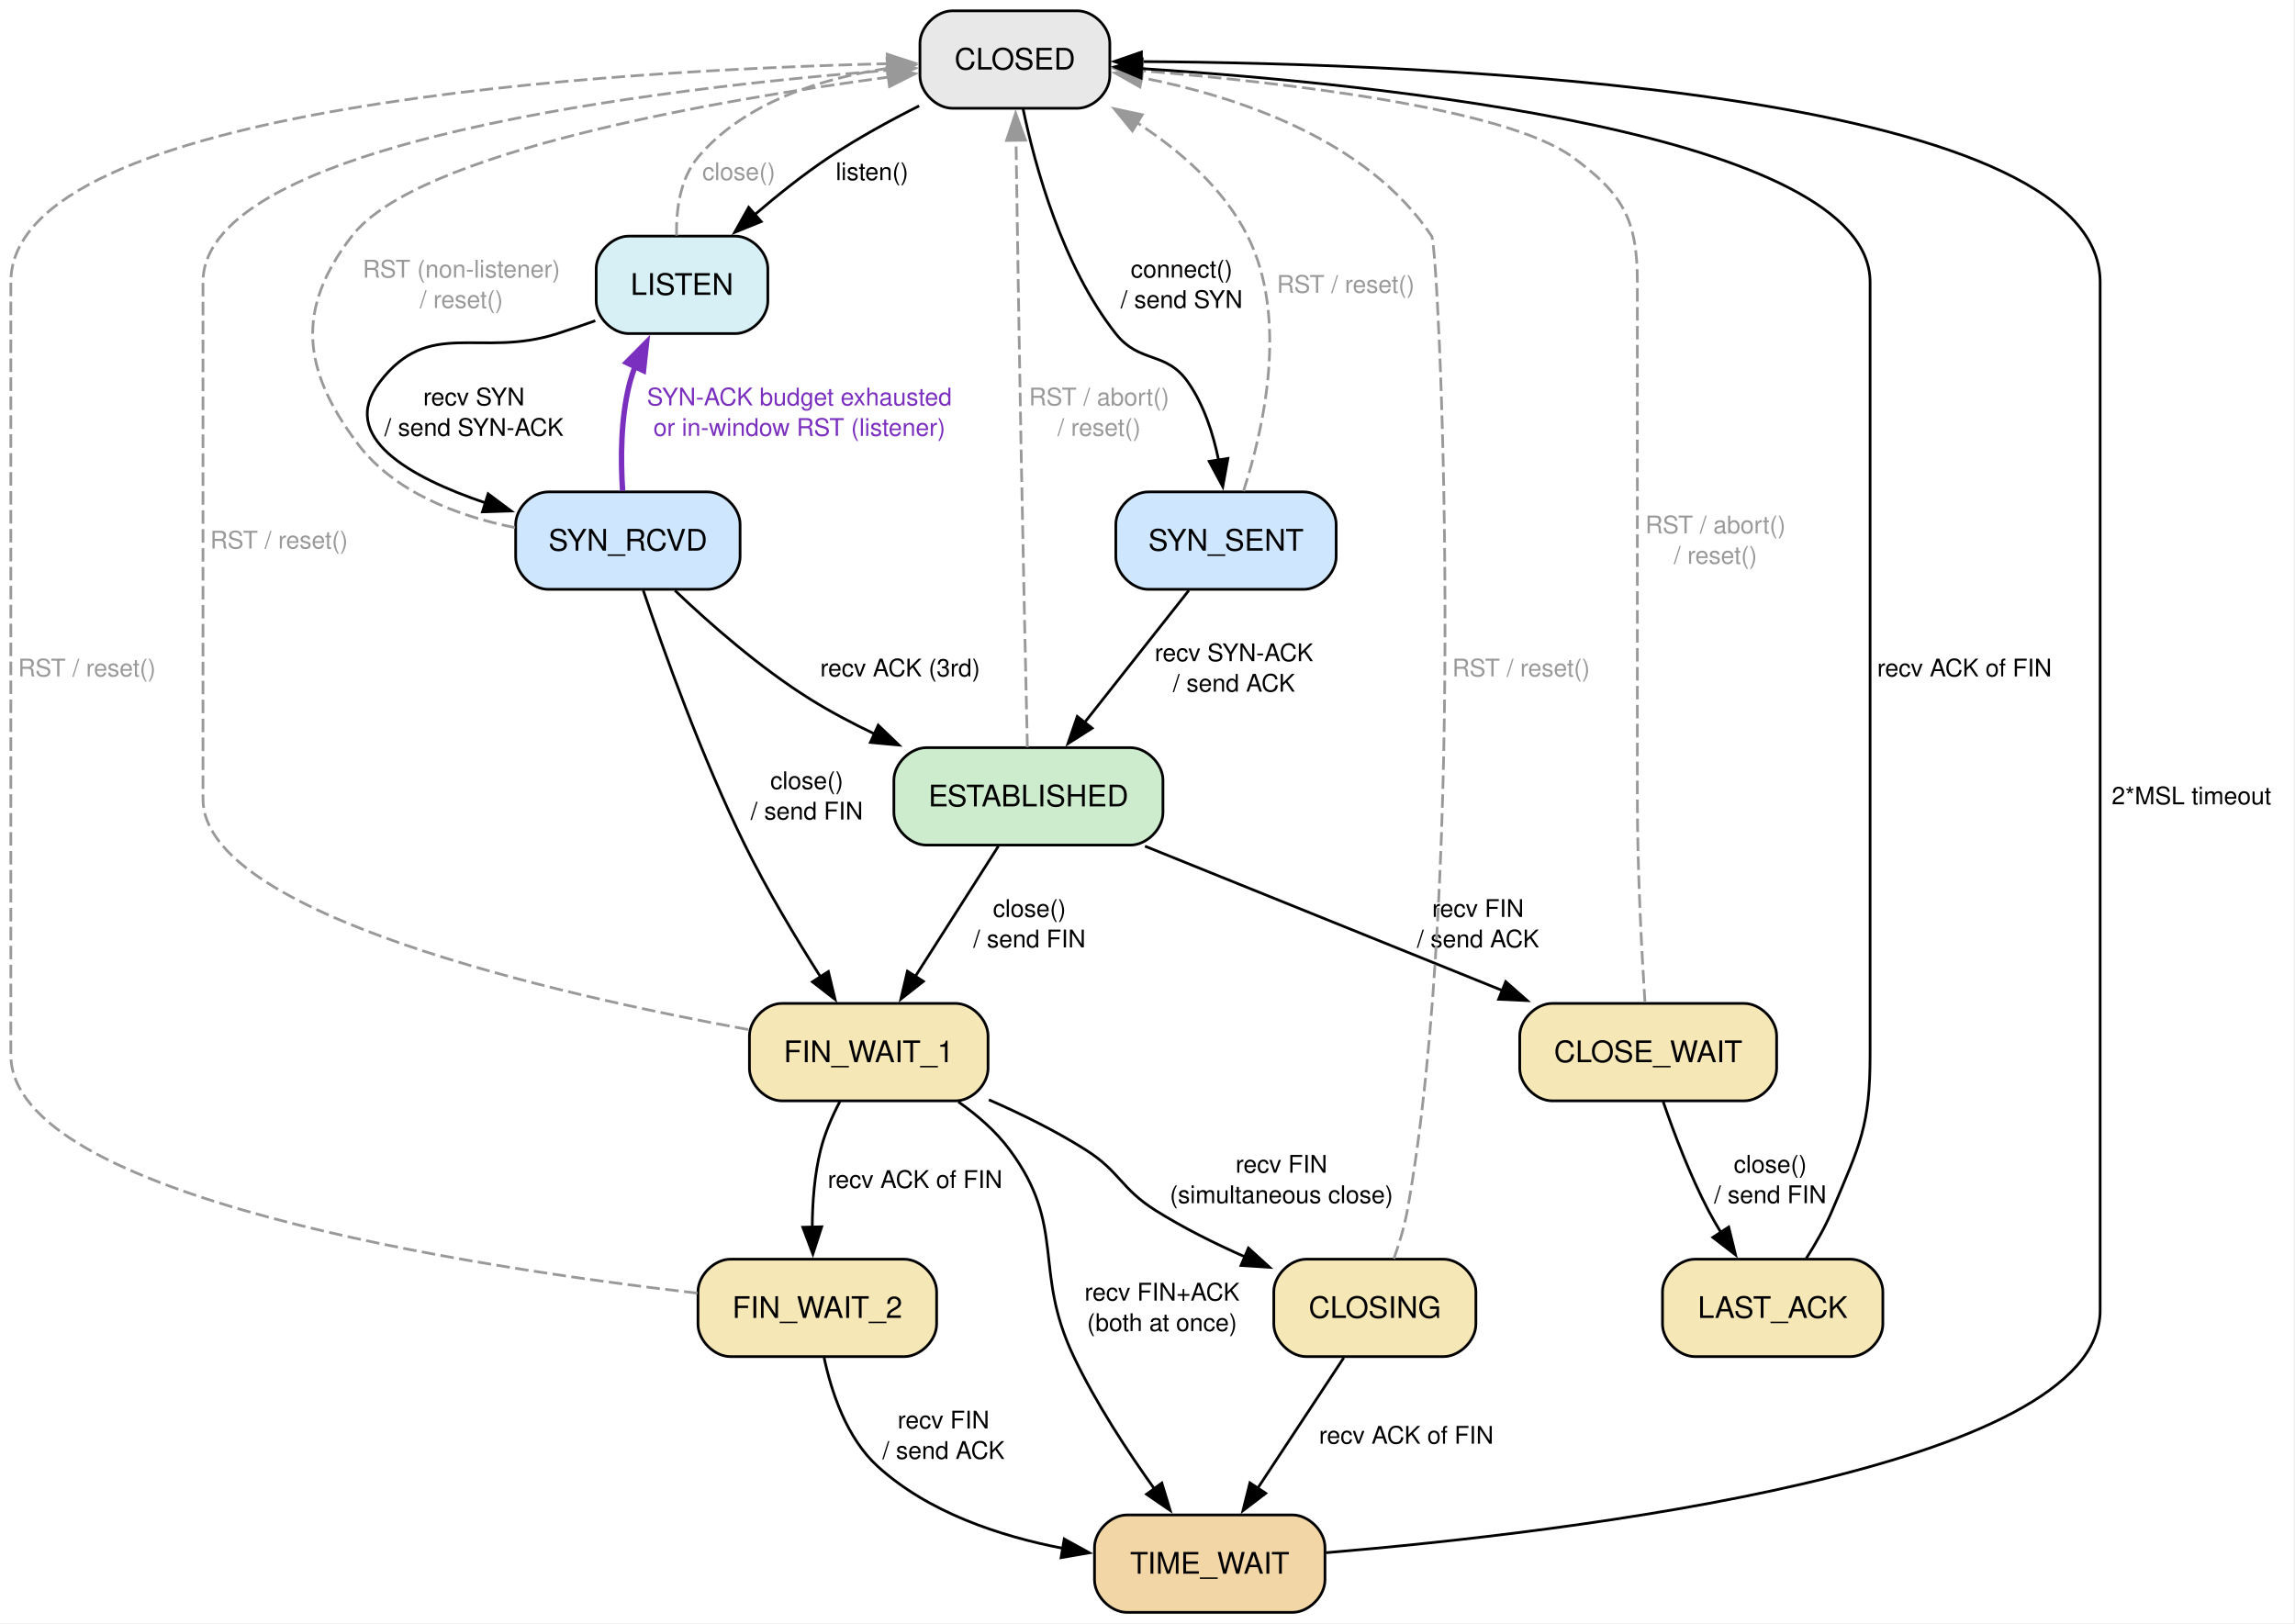
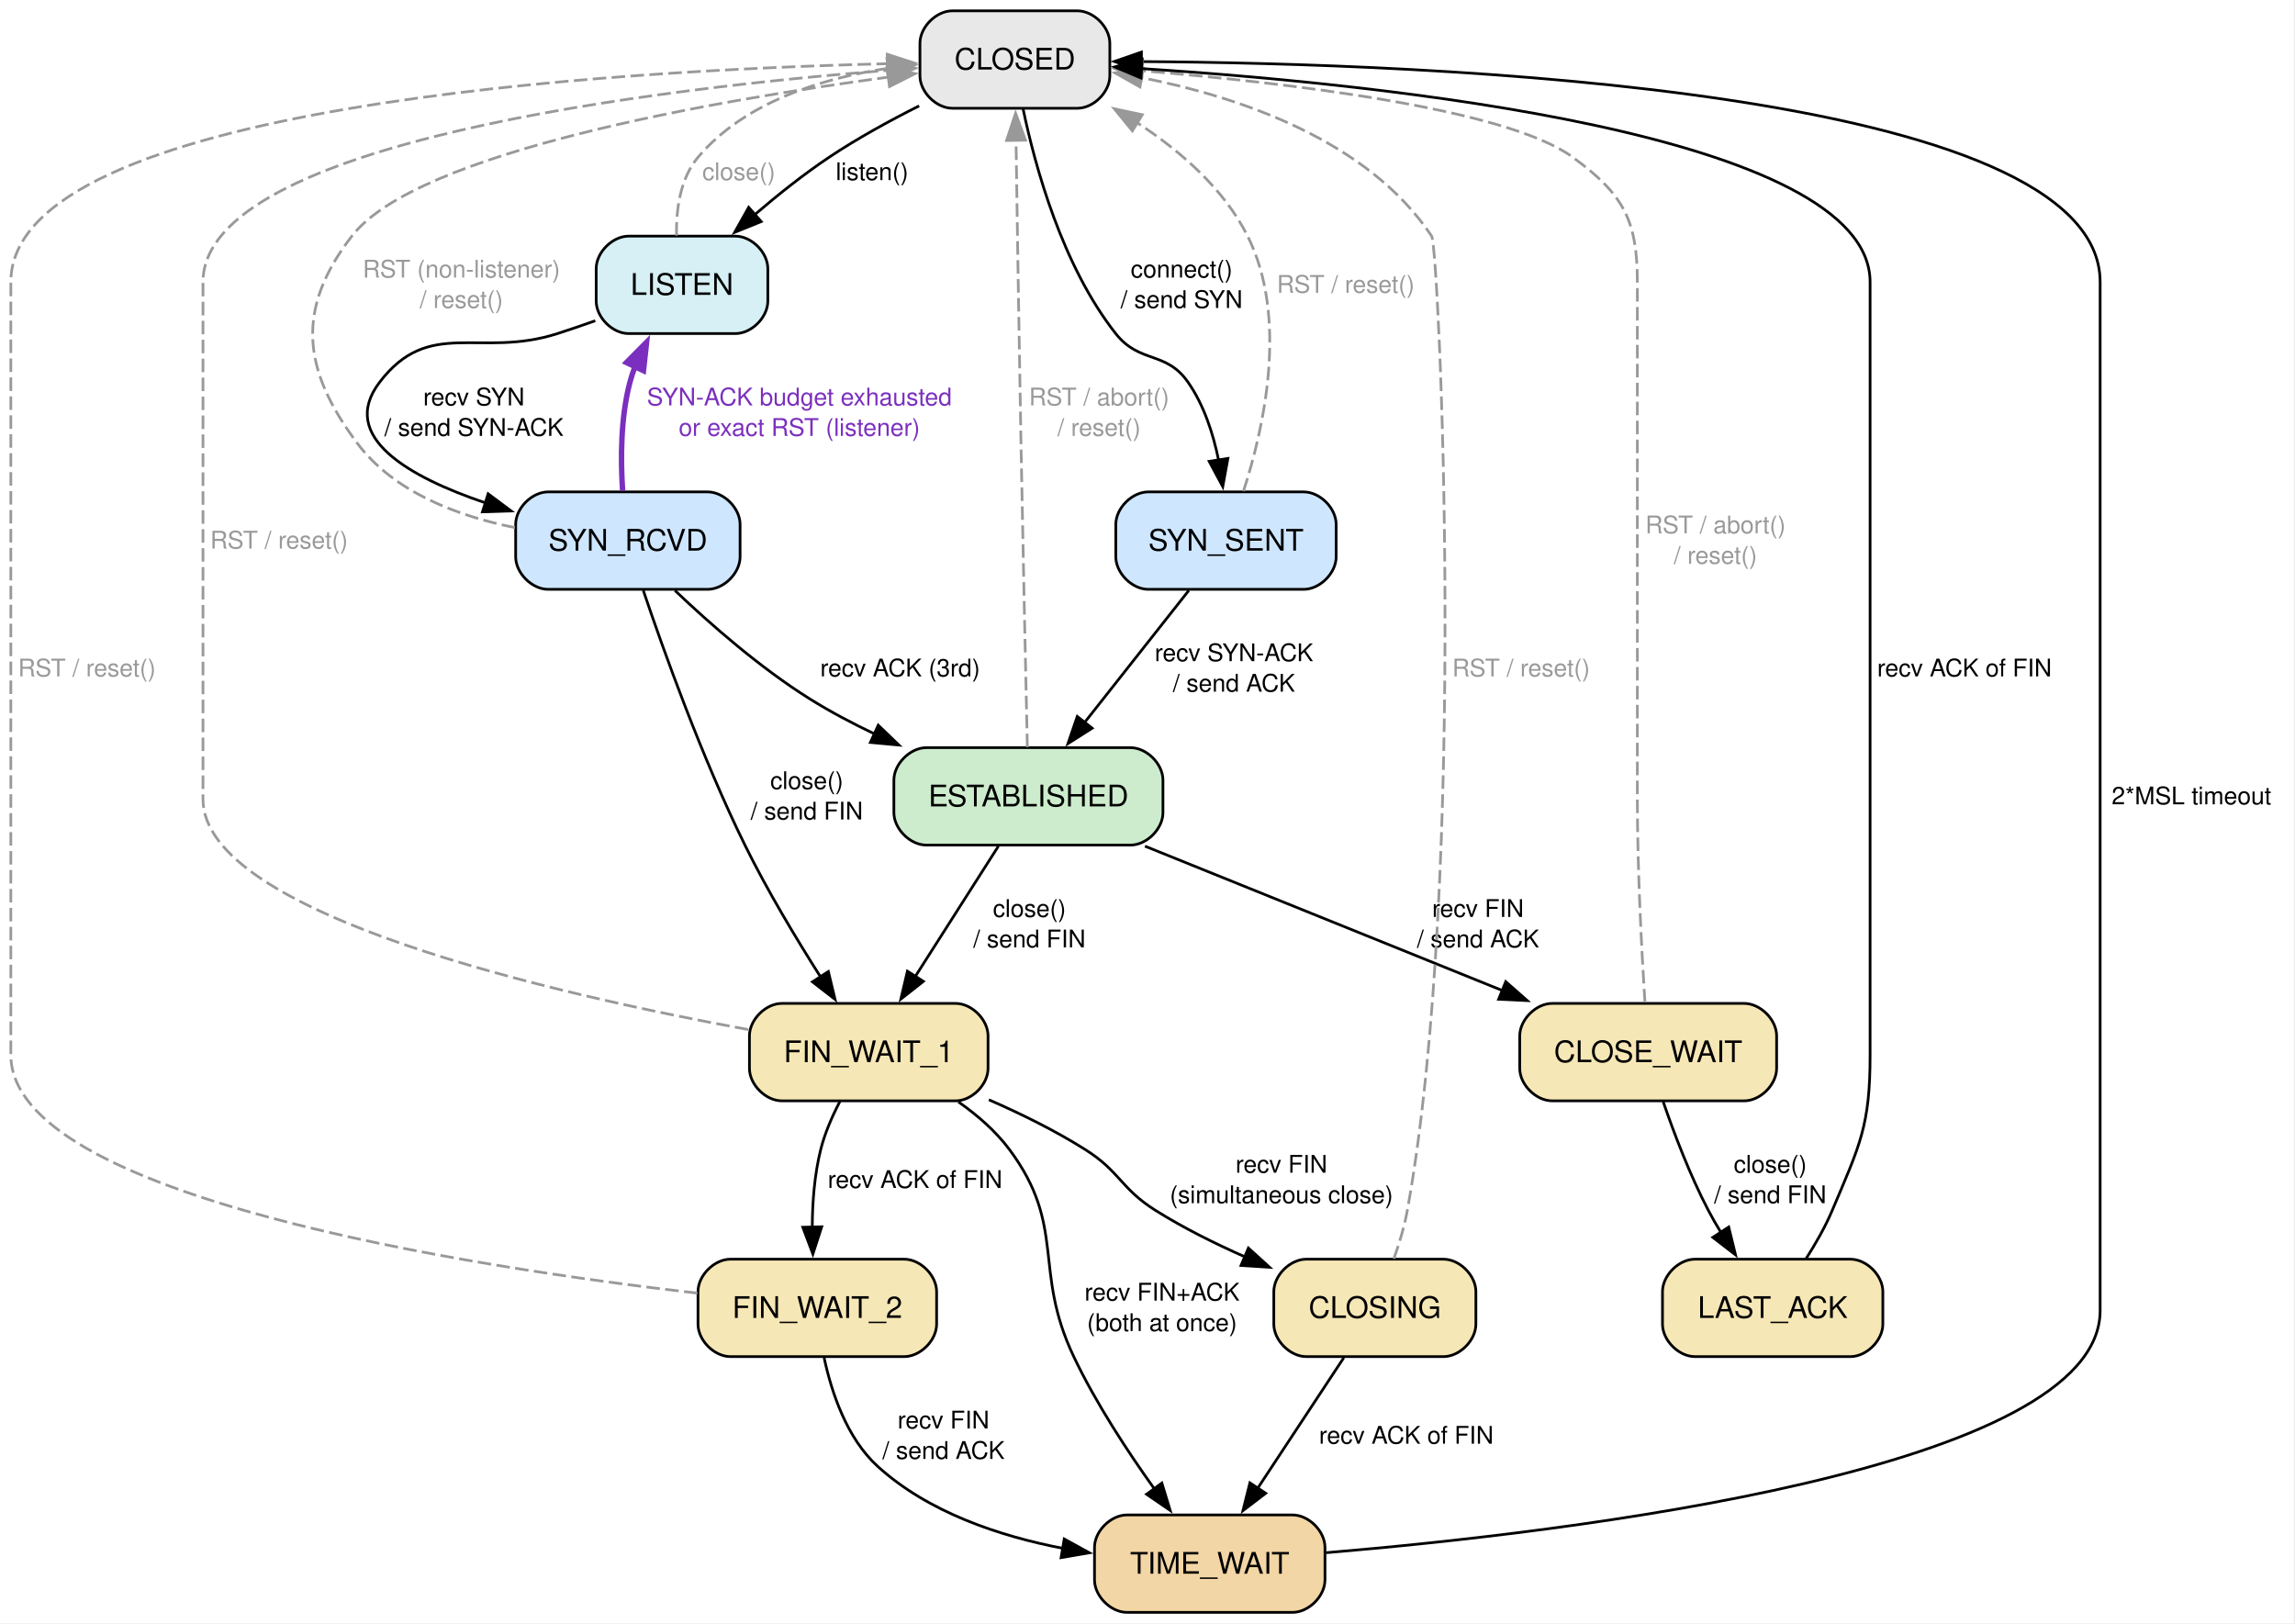
<svg xmlns="http://www.w3.org/2000/svg" width="848pt" height="600pt" viewBox="0.00 0.00 848.00 600.00">
  <g id="graph0" class="graph" transform="scale(1 1) rotate(0) translate(4 595.75)">
    <polygon fill="white" stroke="none" points="-4,4 -4,-595.75 843.5,-595.75 843.5,4 -4,4" />
    <g id="node1" class="node">
      <path fill="#e8e8e8" stroke="black" d="M394.08,-591.75C394.08,-591.75 347.92,-591.75 347.92,-591.75 341.92,-591.75 335.92,-585.75 335.92,-579.75 335.92,-579.75 335.92,-567.75 335.92,-567.75 335.92,-561.75 341.92,-555.75 347.92,-555.75 347.92,-555.75 394.08,-555.75 394.08,-555.75 400.08,-555.75 406.08,-561.75 406.08,-567.75 406.08,-567.75 406.08,-579.75 406.08,-579.75 406.08,-585.75 400.08,-591.75 394.08,-591.75" />
      <text xml:space="preserve" text-anchor="middle" x="371" y="-570.05" font-family="Helvetica,sans-Serif" font-size="11.00">CLOSED</text>
    </g>
    <g id="node2" class="node">
      <path fill="#d6f0f5" stroke="black" d="M267.71,-508.5C267.71,-508.5 228.29,-508.5 228.29,-508.5 222.29,-508.5 216.29,-502.5 216.29,-496.5 216.29,-496.5 216.29,-484.5 216.29,-484.5 216.29,-478.5 222.29,-472.5 228.29,-472.5 228.29,-472.5 267.71,-472.5 267.71,-472.5 273.71,-472.5 279.71,-478.5 279.71,-484.5 279.71,-484.5 279.71,-496.5 279.71,-496.5 279.71,-502.5 273.71,-508.5 267.71,-508.5" />
      <text xml:space="preserve" text-anchor="middle" x="248" y="-486.8" font-family="Helvetica,sans-Serif" font-size="11.00">LISTEN</text>
    </g>
    <g id="edge2" class="edge">
      <path fill="none" stroke="black" d="M335.62,-556.63C324.7,-551.14 312.83,-544.64 302.5,-537.75 293,-531.41 283.28,-523.66 274.74,-516.32" />
      <polygon fill="black" stroke="black" points="277.27,-513.88 267.45,-509.9 272.64,-519.14 277.27,-513.88" />
      <text xml:space="preserve" text-anchor="middle" x="318.25" y="-529.2" font-family="Helvetica,sans-Serif" font-size="9.00">listen()</text>
    </g>
    <g id="node3" class="node">
      <path fill="#cfe6ff" stroke="black" d="M477.71,-414C477.71,-414 420.29,-414 420.29,-414 414.29,-414 408.29,-408 408.29,-402 408.29,-402 408.29,-390 408.29,-390 408.29,-384 414.29,-378 420.29,-378 420.29,-378 477.71,-378 477.71,-378 483.71,-378 489.71,-384 489.71,-390 489.71,-390 489.71,-402 489.71,-402 489.71,-408 483.71,-414 477.71,-414" />
      <text xml:space="preserve" text-anchor="middle" x="449" y="-392.3" font-family="Helvetica,sans-Serif" font-size="11.00">SYN_SENT</text>
    </g>
    <g id="edge1" class="edge">
      <path fill="none" stroke="black" d="M374.02,-555.56C378.47,-534.22 388.49,-497.59 408.25,-472.5 417.12,-461.24 426.81,-466.26 435,-454.5 440.85,-446.11 444.26,-435.55 446.26,-425.78" />
      <polygon fill="black" stroke="black" points="449.71,-426.37 447.81,-415.94 442.79,-425.28 449.71,-426.37" />
      <text xml:space="preserve" text-anchor="middle" x="432.62" y="-493.2" font-family="Helvetica,sans-Serif" font-size="9.00">connect()</text>
      <text xml:space="preserve" text-anchor="middle" x="432.62" y="-481.95" font-family="Helvetica,sans-Serif" font-size="9.00">/ send SYN</text>
    </g>
    <g id="edge20" class="edge">
      <path fill="none" stroke="#999999" stroke-dasharray="5,2" d="M245.97,-508.7C245.79,-518.29 247.29,-529.85 254,-537.75 271.25,-558.04 299.74,-566.85 324.28,-570.55" />
      <polygon fill="#999999" stroke="#999999" points="323.73,-574.01 334.09,-571.77 324.6,-567.06 323.73,-574.01" />
      <text xml:space="preserve" text-anchor="middle" x="269" y="-529.2" font-family="Helvetica,sans-Serif" font-size="9.00" fill="#999999">close()</text>
    </g>
    <g id="node4" class="node">
      <path fill="#cfe6ff" stroke="black" d="M257.46,-414C257.46,-414 198.54,-414 198.54,-414 192.54,-414 186.54,-408 186.54,-402 186.54,-402 186.54,-390 186.54,-390 186.54,-384 192.54,-378 198.54,-378 198.54,-378 257.46,-378 257.46,-378 263.46,-378 269.46,-384 269.46,-390 269.46,-390 269.46,-402 269.46,-402 269.46,-408 263.46,-414 257.46,-414" />
      <text xml:space="preserve" text-anchor="middle" x="228" y="-392.3" font-family="Helvetica,sans-Serif" font-size="11.00">SYN_RCVD</text>
    </g>
    <g id="edge3" class="edge">
      <path fill="none" stroke="black" d="M215.95,-477.25C211.29,-475.59 206.54,-473.96 202,-472.5 173.15,-463.24 154.63,-478.59 136.25,-454.5 120.88,-434.36 147.13,-419.49 175.43,-409.92" />
      <polygon fill="black" stroke="black" points="176.36,-413.3 184.85,-406.96 174.26,-406.62 176.36,-413.3" />
      <text xml:space="preserve" text-anchor="middle" x="171.12" y="-445.95" font-family="Helvetica,sans-Serif" font-size="9.00">recv SYN</text>
      <text xml:space="preserve" text-anchor="middle" x="171.12" y="-434.7" font-family="Helvetica,sans-Serif" font-size="9.00">/ send SYN-ACK</text>
    </g>
    <g id="edge18" class="edge">
      <path fill="none" stroke="#999999" stroke-dasharray="5,2" d="M455.47,-414.3C462.89,-437.18 472.22,-478.14 457,-508.5 448.22,-526.02 432.14,-539.99 416.24,-550.37" />
      <polygon fill="#999999" stroke="#999999" points="414.42,-547.38 407.72,-555.58 418.07,-553.35 414.42,-547.38" />
      <text xml:space="preserve" text-anchor="middle" x="493.24" y="-487.57" font-family="Helvetica,sans-Serif" font-size="9.00" fill="#999999">RST / reset()</text>
    </g>
    <g id="node5" class="node">
      <path fill="#cdeccd" stroke="black" d="M413.71,-319.5C413.71,-319.5 338.29,-319.5 338.29,-319.5 332.29,-319.5 326.29,-313.5 326.29,-307.5 326.29,-307.5 326.29,-295.5 326.29,-295.5 326.29,-289.5 332.29,-283.5 338.29,-283.5 338.29,-283.5 413.71,-283.5 413.71,-283.5 419.71,-283.5 425.71,-289.5 425.71,-295.5 425.71,-295.5 425.71,-307.5 425.71,-307.5 425.71,-313.5 419.71,-319.5 413.71,-319.5" />
      <text xml:space="preserve" text-anchor="middle" x="376" y="-297.8" font-family="Helvetica,sans-Serif" font-size="11.00">ESTABLISHED</text>
    </g>
    <g id="edge4" class="edge">
      <path fill="none" stroke="black" d="M435.27,-377.6C424.36,-363.78 408.93,-344.23 396.55,-328.54" />
      <polygon fill="black" stroke="black" points="399.55,-326.69 390.61,-321.01 394.05,-331.03 399.55,-326.69" />
      <text xml:space="preserve" text-anchor="middle" x="451.94" y="-351.45" font-family="Helvetica,sans-Serif" font-size="9.00">recv SYN-ACK</text>
      <text xml:space="preserve" text-anchor="middle" x="451.94" y="-340.2" font-family="Helvetica,sans-Serif" font-size="9.00">/ send ACK</text>
    </g>
    <g id="edge19" class="edge">
      <path fill="none" stroke="#999999" stroke-dasharray="5,2" d="M186.29,-400.8C165.35,-405.02 141.6,-413.8 128,-432 107.64,-459.25 105.22,-481.57 126,-508.5 150.02,-539.64 260.08,-558.63 324.22,-567.25" />
      <polygon fill="#999999" stroke="#999999" points="323.76,-570.72 334.13,-568.54 324.67,-563.77 323.76,-570.72" />
      <text xml:space="preserve" text-anchor="middle" x="166.5" y="-493.2" font-family="Helvetica,sans-Serif" font-size="9.00" fill="#999999">RST (non-listener)</text>
      <text xml:space="preserve" text-anchor="middle" x="166.5" y="-481.95" font-family="Helvetica,sans-Serif" font-size="9.00" fill="#999999">/ reset()</text>
    </g>
    <g id="edge6" class="edge">
      <path fill="none" stroke="#7b2fbe" stroke-width="2" d="M226.06,-414.4C225.29,-425.96 225.29,-441.37 228.75,-454.5 229.27,-456.48 229.93,-458.47 230.69,-460.44" />
      <polygon fill="#7b2fbe" stroke="#7b2fbe" stroke-width="2" points="227.46,-461.8 234.92,-469.32 233.77,-458.78 227.46,-461.8" />
      <text xml:space="preserve" text-anchor="middle" x="291.38" y="-445.95" font-family="Helvetica,sans-Serif" font-size="9.00" fill="#7b2fbe">SYN-ACK budget exhausted</text>
-       <text xml:space="preserve" text-anchor="middle" x="291.38" y="-434.7" font-family="Helvetica,sans-Serif" font-size="9.00" fill="#7b2fbe">or in-window RST (listener)</text>
+       <text xml:space="preserve" text-anchor="middle" x="291.38" y="-434.7" font-family="Helvetica,sans-Serif" font-size="9.00" fill="#7b2fbe">or exact RST (listener)</text>
    </g>
    <g id="edge5" class="edge">
      <path fill="none" stroke="black" d="M245.4,-377.56C258.34,-365.25 276.88,-348.97 295.25,-337.5 302.72,-332.83 310.92,-328.49 319.15,-324.57" />
      <polygon fill="black" stroke="black" points="320.51,-327.8 328.15,-320.46 317.6,-321.43 320.51,-327.8" />
      <text xml:space="preserve" text-anchor="middle" x="328.62" y="-345.82" font-family="Helvetica,sans-Serif" font-size="9.00">recv ACK (3rd)</text>
    </g>
    <g id="node6" class="node">
      <path fill="#f6e7b6" stroke="black" d="M349.08,-225C349.08,-225 284.92,-225 284.92,-225 278.92,-225 272.92,-219 272.92,-213 272.92,-213 272.92,-201 272.92,-201 272.92,-195 278.92,-189 284.92,-189 284.92,-189 349.08,-189 349.08,-189 355.08,-189 361.08,-195 361.08,-201 361.08,-201 361.08,-213 361.08,-213 361.08,-219 355.08,-225 349.08,-225" />
      <text xml:space="preserve" text-anchor="middle" x="317" y="-203.3" font-family="Helvetica,sans-Serif" font-size="11.00">FIN_WAIT_1</text>
    </g>
    <g id="edge8" class="edge">
      <path fill="none" stroke="black" d="M233.69,-377.6C241.21,-355.32 255.39,-315.73 271.25,-283.5 279.47,-266.79 290.2,-248.94 299.2,-234.78" />
      <polygon fill="black" stroke="black" points="302.08,-236.78 304.56,-226.48 296.2,-232.98 302.08,-236.78" />
      <text xml:space="preserve" text-anchor="middle" x="294.12" y="-304.2" font-family="Helvetica,sans-Serif" font-size="9.00">close()</text>
      <text xml:space="preserve" text-anchor="middle" x="294.12" y="-292.95" font-family="Helvetica,sans-Serif" font-size="9.00">/ send FIN</text>
    </g>
    <g id="edge21" class="edge">
      <path fill="none" stroke="#999999" stroke-dasharray="5,2" d="M375.61,-319.68C375.05,-344.48 374,-391.75 373.25,-432 372.53,-470.74 371.84,-515.48 371.42,-543.93" />
      <polygon fill="#999999" stroke="#999999" points="367.92,-543.85 371.27,-553.9 374.92,-543.95 367.92,-543.85" />
      <text xml:space="preserve" text-anchor="middle" x="402.12" y="-445.95" font-family="Helvetica,sans-Serif" font-size="9.00" fill="#999999">RST / abort()</text>
      <text xml:space="preserve" text-anchor="middle" x="402.12" y="-434.7" font-family="Helvetica,sans-Serif" font-size="9.00" fill="#999999">/ reset()</text>
    </g>
    <g id="edge7" class="edge">
      <path fill="none" stroke="black" d="M364.9,-283.1C356.25,-269.54 344.08,-250.46 334.17,-234.92" />
      <polygon fill="black" stroke="black" points="337.19,-233.15 328.86,-226.6 331.29,-236.91 337.19,-233.15" />
      <text xml:space="preserve" text-anchor="middle" x="376.39" y="-256.95" font-family="Helvetica,sans-Serif" font-size="9.00">close()</text>
      <text xml:space="preserve" text-anchor="middle" x="376.39" y="-245.7" font-family="Helvetica,sans-Serif" font-size="9.00">/ send FIN</text>
    </g>
    <g id="node10" class="node">
      <path fill="#f6e7b6" stroke="black" d="M640.46,-225C640.46,-225 569.54,-225 569.54,-225 563.54,-225 557.54,-219 557.54,-213 557.54,-213 557.54,-201 557.54,-201 557.54,-195 563.54,-189 569.54,-189 569.54,-189 640.46,-189 640.46,-189 646.46,-189 652.46,-195 652.46,-201 652.46,-201 652.46,-213 652.46,-213 652.46,-219 646.46,-225 640.46,-225" />
      <text xml:space="preserve" text-anchor="middle" x="605" y="-203.3" font-family="Helvetica,sans-Serif" font-size="11.00">CLOSE_WAIT</text>
    </g>
    <g id="edge15" class="edge">
      <path fill="none" stroke="black" d="M419.07,-283.1C456.54,-267.97 510.99,-245.97 551.29,-229.7" />
      <polygon fill="black" stroke="black" points="552.37,-233.04 560.33,-226.04 549.74,-226.54 552.37,-233.04" />
      <text xml:space="preserve" text-anchor="middle" x="542.12" y="-256.95" font-family="Helvetica,sans-Serif" font-size="9.00">recv FIN</text>
      <text xml:space="preserve" text-anchor="middle" x="542.12" y="-245.7" font-family="Helvetica,sans-Serif" font-size="9.00">/ send ACK</text>
    </g>
    <g id="edge22" class="edge">
      <path fill="none" stroke="#999999" stroke-dasharray="5,2" d="M272.45,-215.34C201.56,-228.3 71,-257.95 71,-300.5 71,-491.5 71,-491.5 71,-491.5 71,-543.36 240.12,-563.15 324.4,-569.79" />
      <polygon fill="#999999" stroke="#999999" points="323.96,-573.27 334.19,-570.53 324.49,-566.29 323.96,-573.27" />
      <text xml:space="preserve" text-anchor="middle" x="99.12" y="-393.07" font-family="Helvetica,sans-Serif" font-size="9.00" fill="#999999">RST / reset()</text>
    </g>
    <g id="node7" class="node">
      <path fill="#f6e7b6" stroke="black" d="M330.08,-130.5C330.08,-130.5 265.91,-130.5 265.91,-130.5 259.91,-130.5 253.91,-124.5 253.91,-118.5 253.91,-118.5 253.91,-106.5 253.91,-106.5 253.91,-100.5 259.91,-94.5 265.91,-94.5 265.91,-94.5 330.08,-94.5 330.08,-94.5 336.08,-94.5 342.08,-100.5 342.08,-106.5 342.08,-106.5 342.08,-118.5 342.08,-118.5 342.08,-124.5 336.08,-130.5 330.08,-130.5" />
      <text xml:space="preserve" text-anchor="middle" x="298" y="-108.8" font-family="Helvetica,sans-Serif" font-size="11.00">FIN_WAIT_2</text>
    </g>
    <g id="edge9" class="edge">
      <path fill="none" stroke="black" d="M306.36,-188.8C303.49,-183.31 300.77,-177.08 299.25,-171 296.95,-161.84 296.18,-151.6 296.13,-142.33" />
      <polygon fill="black" stroke="black" points="299.62,-142.47 296.36,-132.39 292.63,-142.3 299.62,-142.47" />
      <text xml:space="preserve" text-anchor="middle" x="334.12" y="-156.82" font-family="Helvetica,sans-Serif" font-size="9.00">recv ACK of FIN</text>
    </g>
    <g id="node8" class="node">
      <path fill="#f6e7b6" stroke="black" d="M529.34,-130.5C529.34,-130.5 478.67,-130.5 478.67,-130.5 472.67,-130.5 466.67,-124.5 466.67,-118.5 466.67,-118.5 466.67,-106.5 466.67,-106.5 466.67,-100.5 472.67,-94.5 478.67,-94.5 478.67,-94.5 529.34,-94.5 529.34,-94.5 535.34,-94.5 541.34,-100.5 541.34,-106.5 541.34,-106.5 541.34,-118.5 541.34,-118.5 541.34,-124.5 535.34,-130.5 529.34,-130.5" />
      <text xml:space="preserve" text-anchor="middle" x="504" y="-108.8" font-family="Helvetica,sans-Serif" font-size="11.00">CLOSING</text>
    </g>
    <g id="edge10" class="edge">
      <path fill="none" stroke="black" d="M361.39,-189.4C373.33,-184.19 385.97,-177.96 397,-171 409.92,-162.85 410.06,-156.63 423,-148.5 433.23,-142.08 444.83,-136.3 456,-131.36" />
      <polygon fill="black" stroke="black" points="457.28,-134.62 465.12,-127.5 454.55,-128.18 457.28,-134.62" />
      <text xml:space="preserve" text-anchor="middle" x="469.5" y="-162.45" font-family="Helvetica,sans-Serif" font-size="9.00">recv FIN</text>
      <text xml:space="preserve" text-anchor="middle" x="469.5" y="-151.2" font-family="Helvetica,sans-Serif" font-size="9.00">(simultaneous close)</text>
    </g>
    <g id="node9" class="node">
      <path fill="#f3d6a6" stroke="black" d="M473.58,-36C473.58,-36 412.42,-36 412.42,-36 406.42,-36 400.42,-30 400.42,-24 400.42,-24 400.42,-12 400.42,-12 400.42,-6 406.42,0 412.42,0 412.42,0 473.58,0 473.58,0 479.58,0 485.58,-6 485.58,-12 485.58,-12 485.58,-24 485.58,-24 485.58,-30 479.58,-36 473.58,-36" />
      <text xml:space="preserve" text-anchor="middle" x="443" y="-14.3" font-family="Helvetica,sans-Serif" font-size="11.00">TIME_WAIT</text>
    </g>
    <g id="edge11" class="edge">
      <path fill="none" stroke="black" d="M350.11,-188.64C357.13,-183.72 363.93,-177.81 369,-171 390.25,-142.44 377.45,-126.65 392.75,-94.5 400.94,-77.29 412.62,-59.47 422.66,-45.47" />
      <polygon fill="black" stroke="black" points="425.3,-47.79 428.39,-37.66 419.65,-43.65 425.3,-47.79" />
      <text xml:space="preserve" text-anchor="middle" x="425.38" y="-115.2" font-family="Helvetica,sans-Serif" font-size="9.00">recv FIN+ACK</text>
      <text xml:space="preserve" text-anchor="middle" x="425.38" y="-103.95" font-family="Helvetica,sans-Serif" font-size="9.00">(both at once)</text>
    </g>
    <g id="edge23" class="edge">
      <path fill="none" stroke="#999999" stroke-dasharray="5,2" d="M253.71,-117.94C170.69,-127.49 0,-153.52 0,-206 0,-491.5 0,-491.5 0,-491.5 0,-557.14 224.44,-569.83 324.19,-572.22" />
      <polygon fill="#999999" stroke="#999999" points="323.84,-575.71 333.91,-572.43 323.99,-568.72 323.84,-575.71" />
      <text xml:space="preserve" text-anchor="middle" x="28.12" y="-345.82" font-family="Helvetica,sans-Serif" font-size="9.00" fill="#999999">RST / reset()</text>
    </g>
    <g id="edge12" class="edge">
      <path fill="none" stroke="black" d="M300.51,-94.08C303.25,-81.28 308.86,-64.39 320.25,-54 338.89,-36.99 365.23,-28.19 388.74,-23.66" />
      <polygon fill="black" stroke="black" points="389.23,-27.12 398.51,-22.01 388.07,-20.22 389.23,-27.12" />
      <text xml:space="preserve" text-anchor="middle" x="344.62" y="-67.95" font-family="Helvetica,sans-Serif" font-size="9.00">recv FIN</text>
      <text xml:space="preserve" text-anchor="middle" x="344.62" y="-56.7" font-family="Helvetica,sans-Serif" font-size="9.00">/ send ACK</text>
    </g>
    <g id="edge24" class="edge">
      <path fill="none" stroke="#999999" stroke-dasharray="5,2" d="M511.04,-130.67C513.02,-136.26 514.92,-142.56 516,-148.5 538.46,-272.61 527.67,-504.5 525,-508.5 501.3,-544.07 453.77,-559.98 417.75,-567.08" />
      <polygon fill="#999999" stroke="#999999" points="417.22,-563.62 407.99,-568.82 418.45,-570.51 417.22,-563.62" />
      <text xml:space="preserve" text-anchor="middle" x="558.05" y="-345.82" font-family="Helvetica,sans-Serif" font-size="9.00" fill="#999999">RST / reset()</text>
    </g>
    <g id="edge13" class="edge">
      <path fill="none" stroke="black" d="M492.53,-94.1C483.58,-80.54 471,-61.46 460.75,-45.92" />
      <polygon fill="black" stroke="black" points="463.68,-44.01 455.26,-37.58 457.84,-47.86 463.68,-44.01" />
      <text xml:space="preserve" text-anchor="middle" x="515.63" y="-62.33" font-family="Helvetica,sans-Serif" font-size="9.00">recv ACK of FIN</text>
    </g>
    <g id="edge14" class="edge">
      <path fill="none" stroke="black" d="M486.01,-22.05C575.19,-29.55 772,-52.76 772,-111.5 772,-491.5 772,-491.5 772,-491.5 772,-563.13 523.1,-572.33 417.49,-573" />
      <polygon fill="black" stroke="black" points="417.73,-569.5 407.75,-573.04 417.76,-576.5 417.73,-569.5" />
      <text xml:space="preserve" text-anchor="middle" x="805.75" y="-298.57" font-family="Helvetica,sans-Serif" font-size="9.00">2*MSL timeout</text>
    </g>
    <g id="edge25" class="edge">
      <path fill="none" stroke="#999999" stroke-dasharray="5,2" d="M603.8,-225.38C602.62,-243.96 601,-274.3 601,-300.5 601,-491.5 601,-491.5 601,-491.5 601,-514.66 595.71,-524.1 577,-537.75 552.27,-555.79 470.64,-565.25 417.87,-569.61" />
      <polygon fill="#999999" stroke="#999999" points="417.63,-566.12 407.94,-570.39 418.18,-573.1 417.63,-566.12" />
      <text xml:space="preserve" text-anchor="middle" x="629.88" y="-398.7" font-family="Helvetica,sans-Serif" font-size="9.00" fill="#999999">RST / abort()</text>
      <text xml:space="preserve" text-anchor="middle" x="629.88" y="-387.45" font-family="Helvetica,sans-Serif" font-size="9.00" fill="#999999">/ reset()</text>
    </g>
    <g id="node11" class="node">
      <path fill="#f6e7b6" stroke="black" d="M679.71,-130.5C679.71,-130.5 622.29,-130.5 622.29,-130.5 616.29,-130.5 610.29,-124.5 610.29,-118.5 610.29,-118.5 610.29,-106.5 610.29,-106.5 610.29,-100.5 616.29,-94.5 622.29,-94.5 622.29,-94.5 679.71,-94.5 679.71,-94.5 685.71,-94.5 691.71,-100.5 691.71,-106.5 691.71,-106.5 691.71,-118.5 691.71,-118.5 691.71,-124.5 685.71,-130.5 679.71,-130.5" />
      <text xml:space="preserve" text-anchor="middle" x="651" y="-108.8" font-family="Helvetica,sans-Serif" font-size="11.00">LAST_ACK</text>
    </g>
    <g id="edge16" class="edge">
      <path fill="none" stroke="black" d="M610.54,-188.7C614.55,-177.04 620.44,-161.49 627.25,-148.5 628.67,-145.79 630.26,-143.03 631.92,-140.32" />
      <polygon fill="black" stroke="black" points="634.76,-142.38 637.28,-132.09 628.89,-138.56 634.76,-142.38" />
      <text xml:space="preserve" text-anchor="middle" x="650.12" y="-162.45" font-family="Helvetica,sans-Serif" font-size="9.00">close()</text>
      <text xml:space="preserve" text-anchor="middle" x="650.12" y="-151.2" font-family="Helvetica,sans-Serif" font-size="9.00">/ send FIN</text>
    </g>
    <g id="edge17" class="edge">
      <path fill="none" stroke="black" d="M663.35,-130.7C666.86,-136.19 670.43,-142.42 673,-148.5 683.24,-172.73 687,-179.7 687,-206 687,-491.5 687,-491.5 687,-491.5 687,-546.46 505.46,-564.78 417.58,-570.43" />
      <polygon fill="black" stroke="black" points="417.61,-566.92 407.84,-571.03 418.03,-573.91 417.61,-566.92" />
      <text xml:space="preserve" text-anchor="middle" x="721.88" y="-345.82" font-family="Helvetica,sans-Serif" font-size="9.00">recv ACK of FIN</text>
    </g>
  </g>
</svg>
